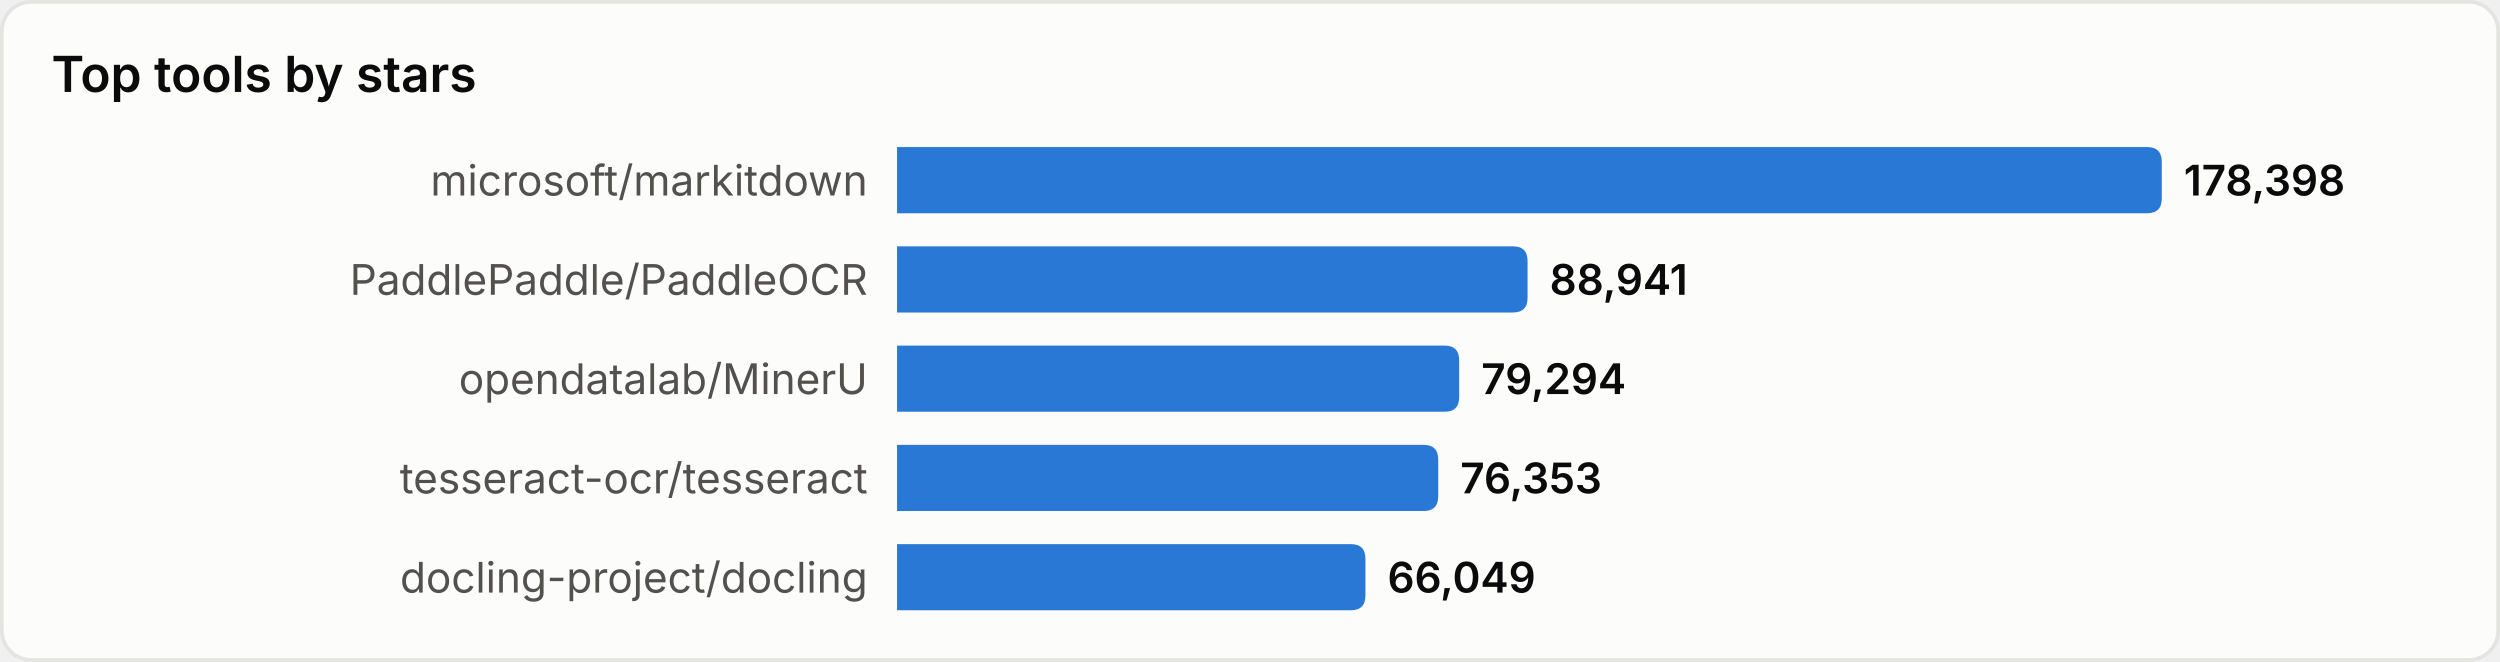
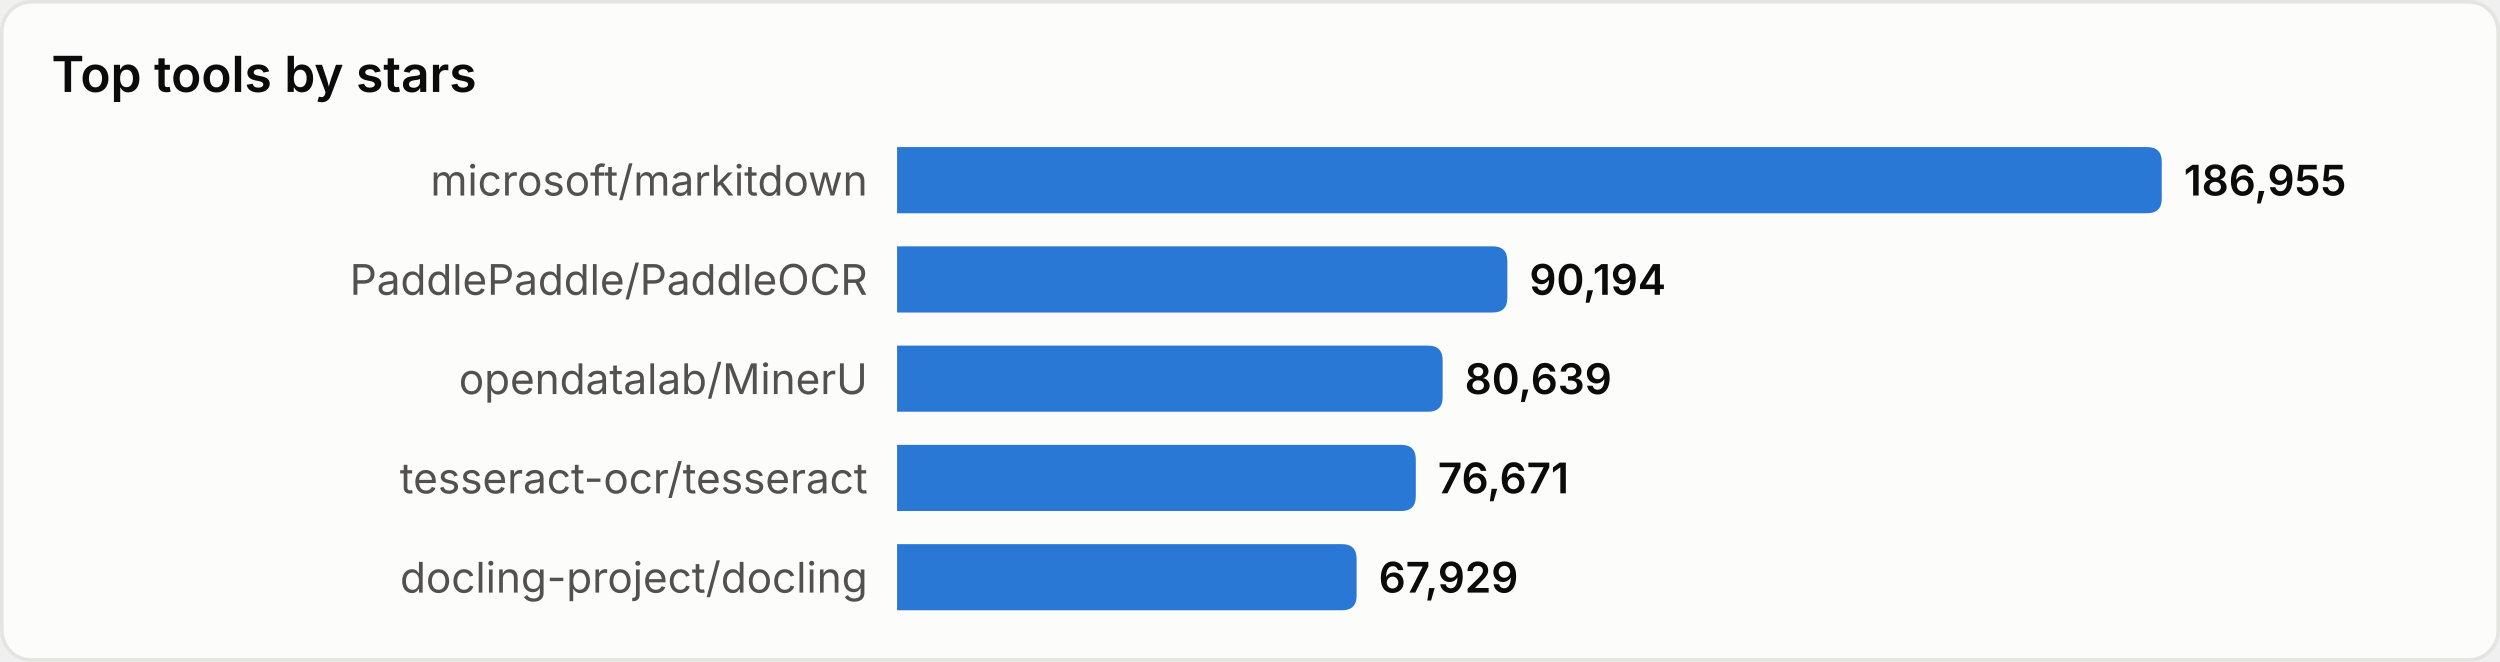
<svg xmlns="http://www.w3.org/2000/svg" width="680" height="180" viewBox="0 0 680 180" role="img" aria-label="Top tools by stars">
  <style>
text{font-family:system-ui,-apple-system,'Segoe UI',sans-serif}
.srf{fill:#fcfcfb;stroke:#e4e4e0}.ttl{fill:#0b0b0b;font-size:13.5px;font-weight:600}
.lbl{fill:#52514e;font-size:11.5px}.val{fill:#0b0b0b;font-size:11.5px;font-weight:600}
.bar{fill:#2a78d6}
@media(prefers-color-scheme:dark){
.srf{fill:#1a1a19;stroke:#33332f}.ttl{fill:#ffffff}
.lbl{fill:#c3c2b7}.val{fill:#ffffff}.bar{fill:#3987e5}
}
</style>
  <rect x="0.5" y="0.5" width="679" height="179" rx="8" class="srf" />
  <text x="14" y="25" class="ttl">Top tools by stars</text>
  <text x="236" y="49.0" class="lbl" text-anchor="end" dominant-baseline="central">microsoft/markitdown</text>
  <path d="M244,40 h340.0 q4,0 4,4 v10 q0,4 -4,4 h-340.0 z" class="bar" />
-   <text x="594.0" y="49.0" class="val" dominant-baseline="central">178,398</text>
+   <text x="594.0" y="49.0" class="val" dominant-baseline="central">186,955</text>
  <text x="236" y="76.0" class="lbl" text-anchor="end" dominant-baseline="central">PaddlePaddle/PaddleOCR</text>
-   <path d="M244,67 h167.5 q4,0 4,4 v10 q0,4 -4,4 h-167.5 z" class="bar" />
-   <text x="421.5" y="76.0" class="val" dominant-baseline="central">88,941</text>
+   <path d="M244,67 h162.0 q4,0 4,4 v10 q0,4 -4,4 h-162.0 z" class="bar" />
+   <text x="416.0" y="76.0" class="val" dominant-baseline="central">90,194</text>
  <text x="236" y="103.0" class="lbl" text-anchor="end" dominant-baseline="central">opendatalab/MinerU</text>
-   <path d="M244,94 h148.9 q4,0 4,4 v10 q0,4 -4,4 h-148.9 z" class="bar" />
-   <text x="402.9" y="103.0" class="val" dominant-baseline="central">79,294</text>
+   <path d="M244,94 h144.4 q4,0 4,4 v10 q0,4 -4,4 h-144.4 z" class="bar" />
+   <text x="398.4" y="103.0" class="val" dominant-baseline="central">80,639</text>
  <text x="236" y="130.0" class="lbl" text-anchor="end" dominant-baseline="central">tesseract-ocr/tesseract</text>
-   <path d="M244,121 h143.2 q4,0 4,4 v10 q0,4 -4,4 h-143.2 z" class="bar" />
-   <text x="397.2" y="130.0" class="val" dominant-baseline="central">76,353</text>
+   <path d="M244,121 h137.1 q4,0 4,4 v10 q0,4 -4,4 h-137.1 z" class="bar" />
+   <text x="391.1" y="130.0" class="val" dominant-baseline="central">76,671</text>
  <text x="236" y="157.0" class="lbl" text-anchor="end" dominant-baseline="central">docling-project/docling</text>
-   <path d="M244,148 h123.4 q4,0 4,4 v10 q0,4 -4,4 h-123.4 z" class="bar" />
-   <text x="377.4" y="157.0" class="val" dominant-baseline="central">66,049</text>
+   <path d="M244,148 h121.0 q4,0 4,4 v10 q0,4 -4,4 h-121.0 z" class="bar" />
+   <text x="375.0" y="157.0" class="val" dominant-baseline="central">67,929</text>
</svg>
